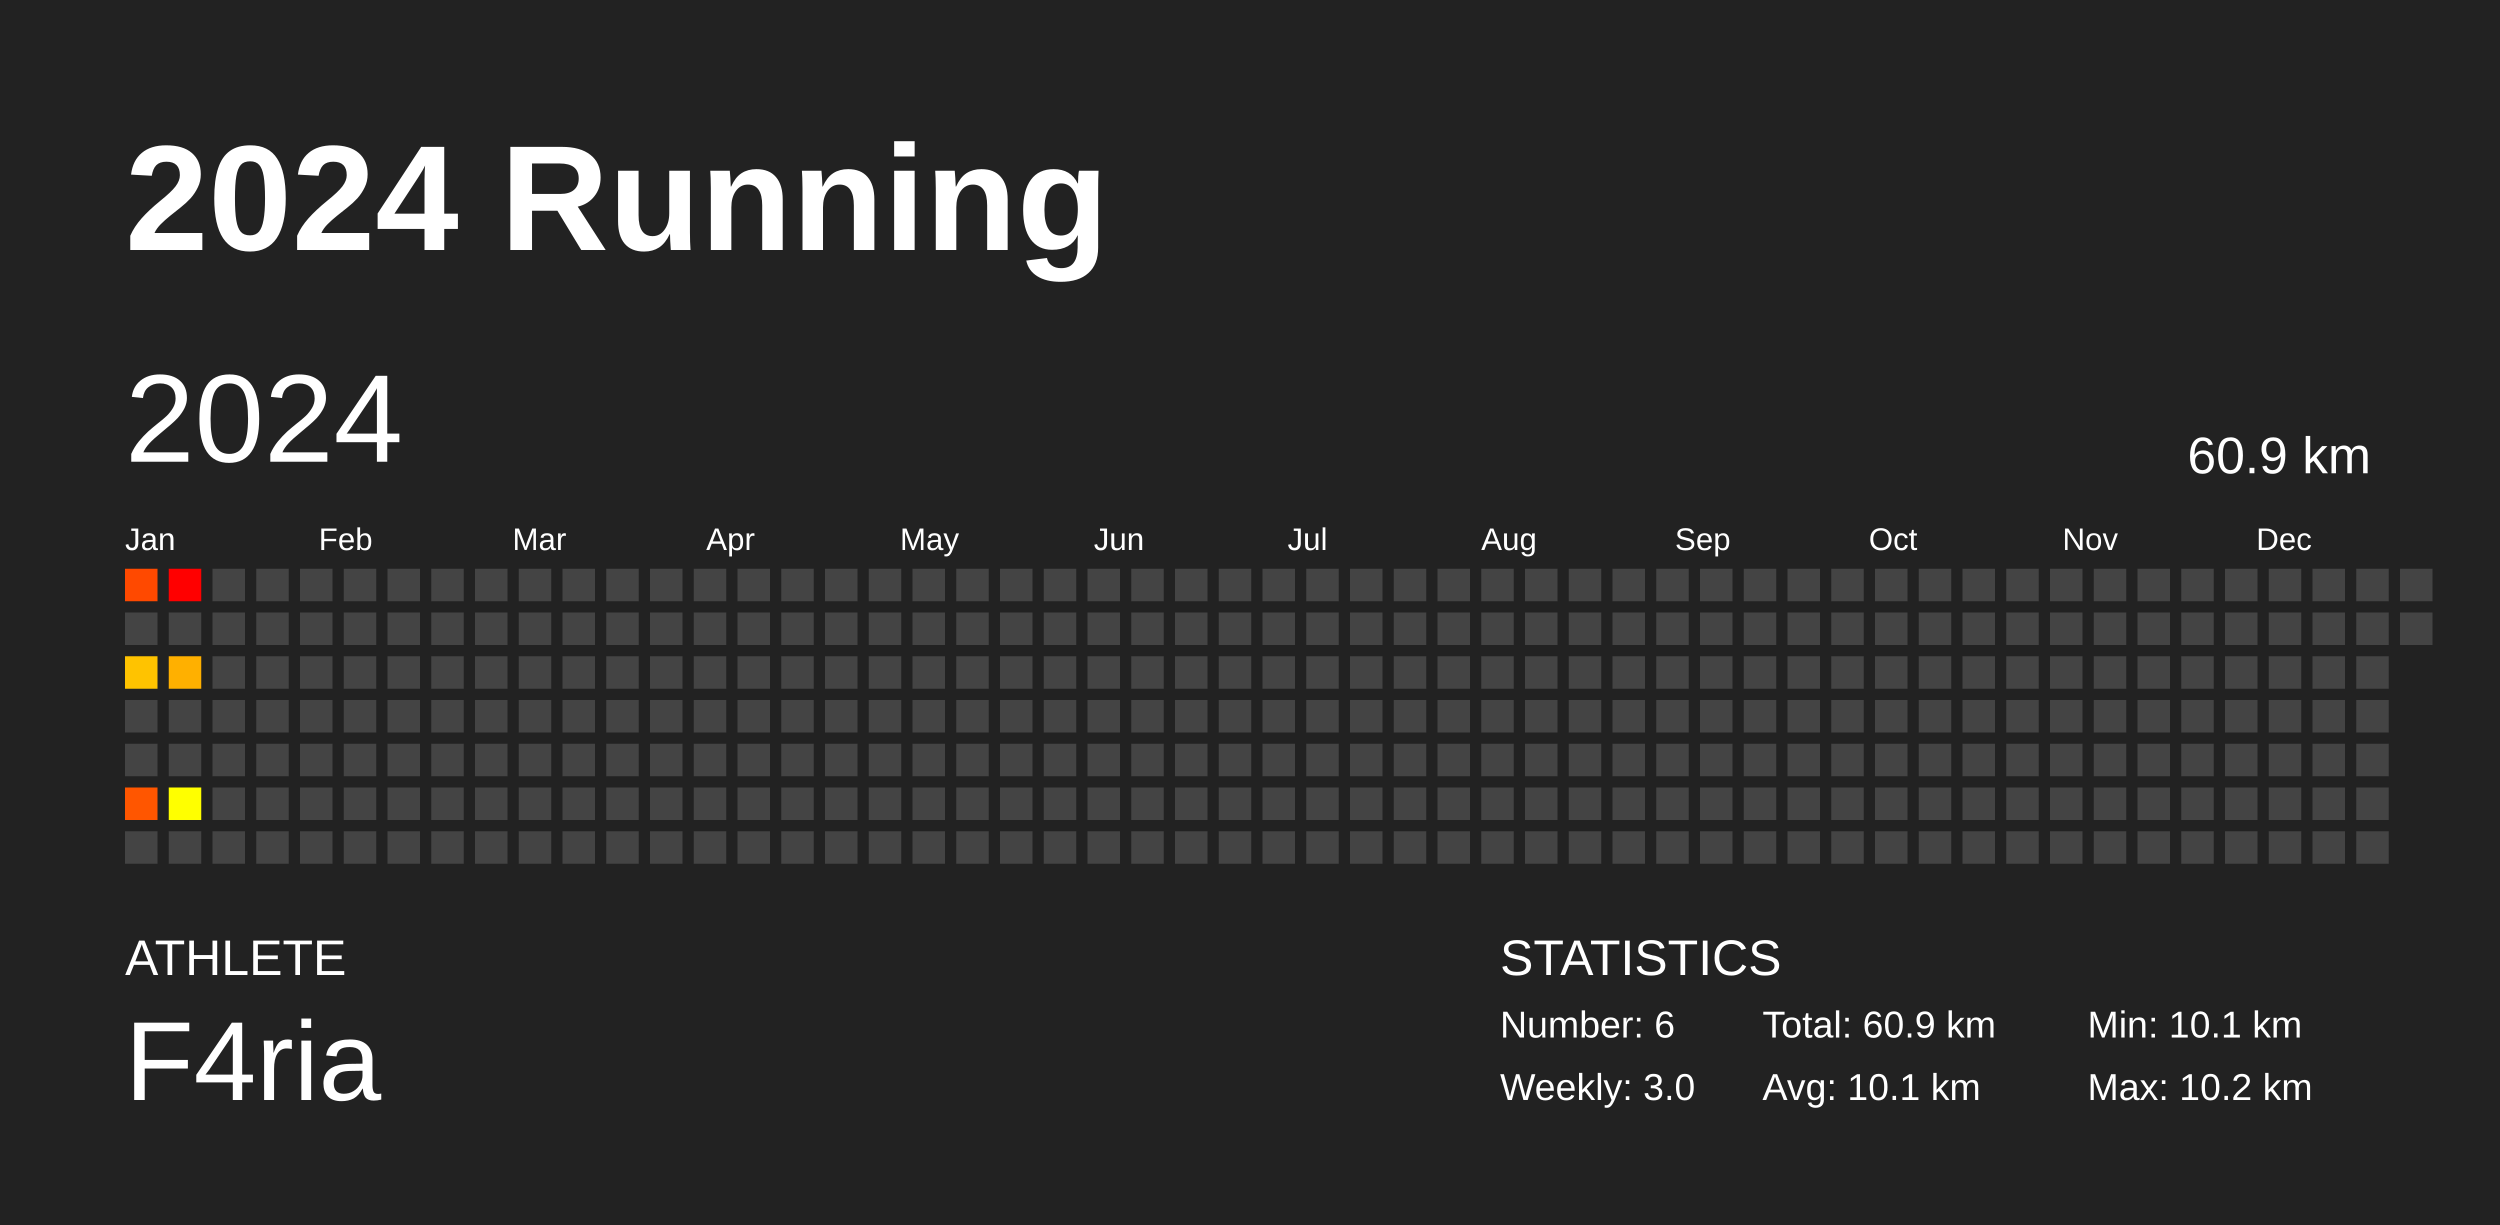
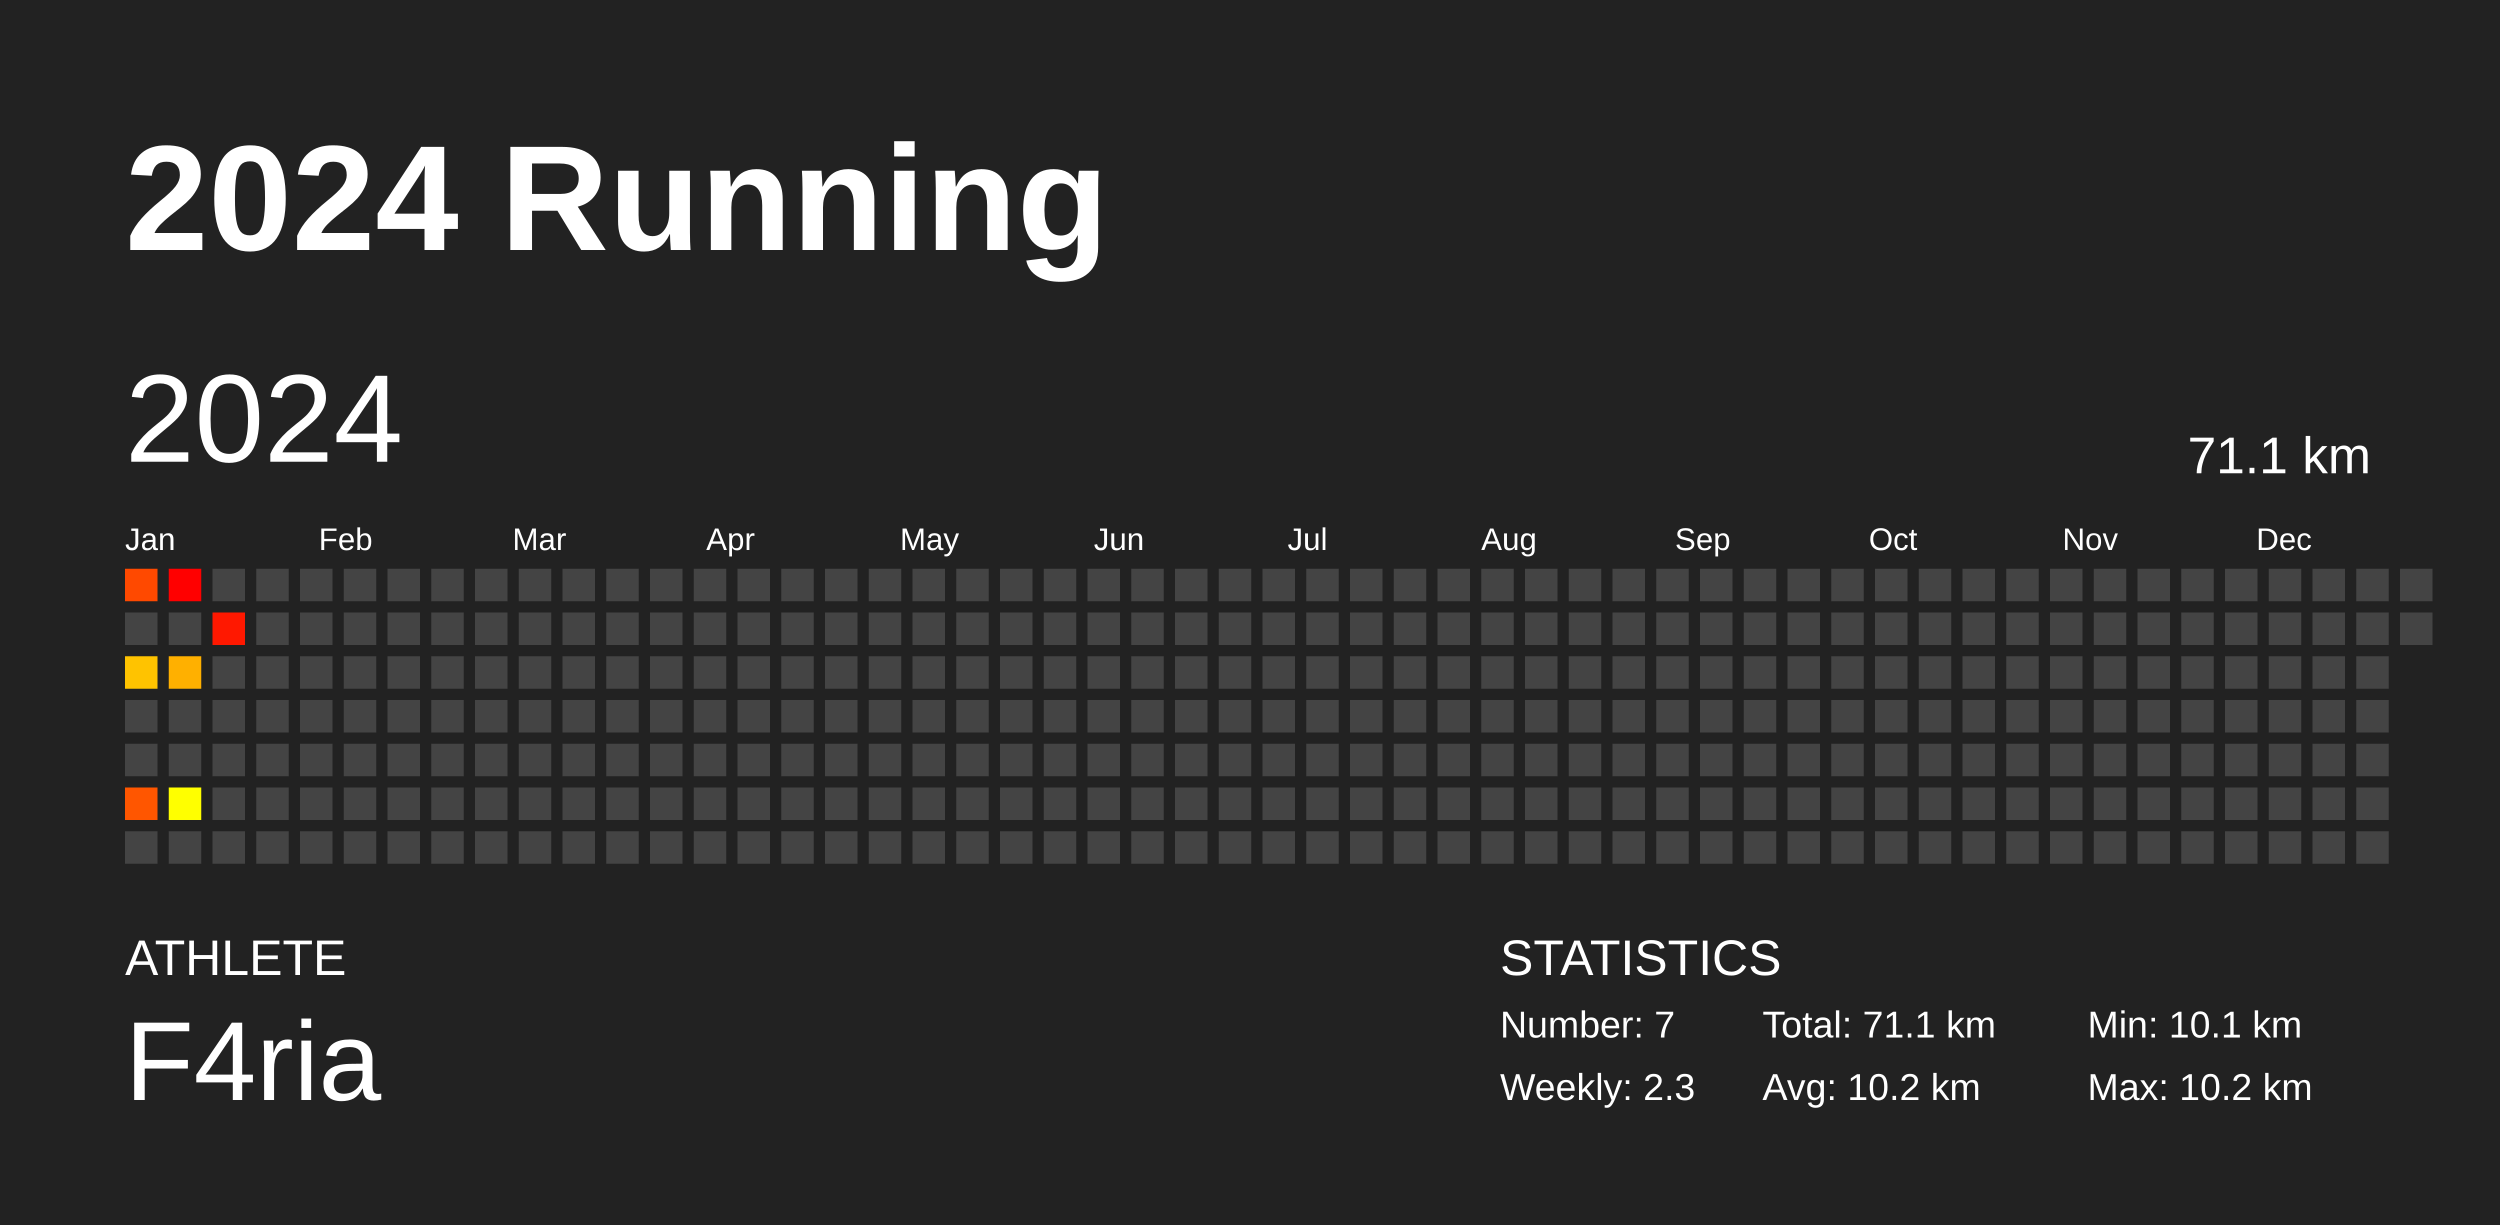
<svg xmlns="http://www.w3.org/2000/svg" baseProfile="full" height="98mm" version="1.1" viewBox="0,0,200,98" width="200mm">
  <defs />
  <rect fill="#222222" height="98" width="200" x="0" y="0" />
  <text fill="#FFFFFF" style="font-size:12px; font-family:Arial; font-weight:bold;" x="10" y="20">2024 Running</text>
  <text fill="#FFFFFF" style="font-size:4px; font-family:Arial" x="10" y="78">ATHLETE</text>
  <text fill="#FFFFFF" style="font-size:9px; font-family:Arial" x="10" y="88">F4ria</text>
  <text fill="#FFFFFF" style="font-size:4px; font-family:Arial" x="120" y="78">STATISTICS</text>
-   <text fill="#FFFFFF" style="font-size:3px; font-family:Arial" x="120" y="83">Number: 6</text>
-   <text fill="#FFFFFF" style="font-size:3px; font-family:Arial" x="120" y="88">Weekly: 3.0</text>
-   <text fill="#FFFFFF" style="font-size:3px; font-family:Arial" x="141" y="83">Total: 60.9 km</text>
-   <text fill="#FFFFFF" style="font-size:3px; font-family:Arial" x="141" y="88">Avg: 10.1 km</text>
+   <text fill="#FFFFFF" style="font-size:3px; font-family:Arial" x="120" y="83">Number: 7</text>
+   <text fill="#FFFFFF" style="font-size:3px; font-family:Arial" x="120" y="88">Weekly: 2.3</text>
+   <text fill="#FFFFFF" style="font-size:3px; font-family:Arial" x="141" y="83">Total: 71.1 km</text>
+   <text fill="#FFFFFF" style="font-size:3px; font-family:Arial" x="141" y="88">Avg: 10.2 km</text>
  <text fill="#FFFFFF" style="font-size:3px; font-family:Arial" x="167" y="83">Min: 10.1 km</text>
  <text fill="#FFFFFF" style="font-size:3px; font-family:Arial" x="167" y="88">Max: 10.2 km</text>
  <text dominant-baseline="hanging" fill="#FFFFFF" style="font-size:10.0px; font-family:Arial;" x="10" y="30">2024</text>
-   <text dominant-baseline="hanging" fill="#FFFFFF" style="font-size:4.125px; font-family:Arial;" x="175" y="35">60.9 km</text>
+   <text dominant-baseline="hanging" fill="#FFFFFF" style="font-size:4.125px; font-family:Arial;" x="175" y="35">71.1 km</text>
  <text fill="#FFFFFF" style="font-size:2.5px; font-family:Arial" x="10.0" y="44">Jan</text>
  <text fill="#FFFFFF" style="font-size:2.5px; font-family:Arial" x="25.5" y="44">Feb</text>
  <text fill="#FFFFFF" style="font-size:2.5px; font-family:Arial" x="41.0" y="44">Mar</text>
  <text fill="#FFFFFF" style="font-size:2.5px; font-family:Arial" x="56.5" y="44">Apr</text>
  <text fill="#FFFFFF" style="font-size:2.5px; font-family:Arial" x="72.0" y="44">May</text>
  <text fill="#FFFFFF" style="font-size:2.5px; font-family:Arial" x="87.5" y="44">Jun</text>
  <text fill="#FFFFFF" style="font-size:2.5px; font-family:Arial" x="103.0" y="44">Jul</text>
  <text fill="#FFFFFF" style="font-size:2.5px; font-family:Arial" x="118.5" y="44">Aug</text>
  <text fill="#FFFFFF" style="font-size:2.5px; font-family:Arial" x="134.0" y="44">Sep</text>
  <text fill="#FFFFFF" style="font-size:2.5px; font-family:Arial" x="149.5" y="44">Oct</text>
  <text fill="#FFFFFF" style="font-size:2.5px; font-family:Arial" x="165.0" y="44">Nov</text>
  <text fill="#FFFFFF" style="font-size:2.5px; font-family:Arial" x="180.5" y="44">Dec</text>
  <rect fill="#ff4900" height="2.6" width="2.6" x="10.0" y="45.5" />
  <rect fill="#444444" height="2.6" width="2.6" x="10.0" y="49.0" />
  <rect fill="#ffc300" height="2.6" width="2.6" x="10.0" y="52.5" />
  <rect fill="#444444" height="2.6" width="2.6" x="10.0" y="56.0" />
  <rect fill="#444444" height="2.6" width="2.6" x="10.0" y="59.5" />
  <rect fill="#ff5600" height="2.6" width="2.6" x="10.0" y="63.0" />
  <rect fill="#444444" height="2.6" width="2.6" x="10.0" y="66.5" />
  <rect fill="#ff0000" height="2.6" width="2.6" x="13.5" y="45.5" />
  <rect fill="#444444" height="2.6" width="2.6" x="13.5" y="49.0" />
  <rect fill="#ffb000" height="2.6" width="2.6" x="13.5" y="52.5" />
  <rect fill="#444444" height="2.6" width="2.6" x="13.5" y="56.0" />
  <rect fill="#444444" height="2.6" width="2.6" x="13.5" y="59.5" />
  <rect fill="#ffff00" height="2.6" width="2.6" x="13.5" y="63.0" />
  <rect fill="#444444" height="2.6" width="2.6" x="13.5" y="66.5" />
  <rect fill="#444444" height="2.6" width="2.6" x="17.0" y="45.5" />
-   <rect fill="#444444" height="2.6" width="2.6" x="17.0" y="49.0" />
+   <rect fill="#ff1800" height="2.6" width="2.6" x="17.0" y="49.0" />
  <rect fill="#444444" height="2.6" width="2.6" x="17.0" y="52.5" />
  <rect fill="#444444" height="2.6" width="2.6" x="17.0" y="56.0" />
  <rect fill="#444444" height="2.6" width="2.6" x="17.0" y="59.5" />
  <rect fill="#444444" height="2.6" width="2.6" x="17.0" y="63.0" />
  <rect fill="#444444" height="2.6" width="2.6" x="17.0" y="66.5" />
  <rect fill="#444444" height="2.6" width="2.6" x="20.5" y="45.5" />
  <rect fill="#444444" height="2.6" width="2.6" x="20.5" y="49.0" />
  <rect fill="#444444" height="2.6" width="2.6" x="20.5" y="52.5" />
  <rect fill="#444444" height="2.6" width="2.6" x="20.5" y="56.0" />
  <rect fill="#444444" height="2.6" width="2.6" x="20.5" y="59.5" />
  <rect fill="#444444" height="2.6" width="2.6" x="20.5" y="63.0" />
  <rect fill="#444444" height="2.6" width="2.6" x="20.5" y="66.5" />
  <rect fill="#444444" height="2.6" width="2.6" x="24.0" y="45.5" />
  <rect fill="#444444" height="2.6" width="2.6" x="24.0" y="49.0" />
  <rect fill="#444444" height="2.6" width="2.6" x="24.0" y="52.5" />
  <rect fill="#444444" height="2.6" width="2.6" x="24.0" y="56.0" />
  <rect fill="#444444" height="2.6" width="2.6" x="24.0" y="59.5" />
  <rect fill="#444444" height="2.6" width="2.6" x="24.0" y="63.0" />
  <rect fill="#444444" height="2.6" width="2.6" x="24.0" y="66.5" />
  <rect fill="#444444" height="2.6" width="2.6" x="27.5" y="45.5" />
  <rect fill="#444444" height="2.6" width="2.6" x="27.5" y="49.0" />
  <rect fill="#444444" height="2.6" width="2.6" x="27.5" y="52.5" />
  <rect fill="#444444" height="2.6" width="2.6" x="27.5" y="56.0" />
  <rect fill="#444444" height="2.6" width="2.6" x="27.5" y="59.5" />
  <rect fill="#444444" height="2.6" width="2.6" x="27.5" y="63.0" />
  <rect fill="#444444" height="2.6" width="2.6" x="27.5" y="66.5" />
  <rect fill="#444444" height="2.6" width="2.6" x="31.0" y="45.5" />
  <rect fill="#444444" height="2.6" width="2.6" x="31.0" y="49.0" />
  <rect fill="#444444" height="2.6" width="2.6" x="31.0" y="52.5" />
  <rect fill="#444444" height="2.6" width="2.6" x="31.0" y="56.0" />
  <rect fill="#444444" height="2.6" width="2.6" x="31.0" y="59.5" />
  <rect fill="#444444" height="2.6" width="2.6" x="31.0" y="63.0" />
  <rect fill="#444444" height="2.6" width="2.6" x="31.0" y="66.5" />
  <rect fill="#444444" height="2.6" width="2.6" x="34.5" y="45.5" />
  <rect fill="#444444" height="2.6" width="2.6" x="34.5" y="49.0" />
  <rect fill="#444444" height="2.6" width="2.6" x="34.5" y="52.5" />
  <rect fill="#444444" height="2.6" width="2.6" x="34.5" y="56.0" />
  <rect fill="#444444" height="2.6" width="2.6" x="34.5" y="59.5" />
  <rect fill="#444444" height="2.6" width="2.6" x="34.5" y="63.0" />
  <rect fill="#444444" height="2.6" width="2.6" x="34.5" y="66.5" />
  <rect fill="#444444" height="2.6" width="2.6" x="38.0" y="45.5" />
  <rect fill="#444444" height="2.6" width="2.6" x="38.0" y="49.0" />
  <rect fill="#444444" height="2.6" width="2.6" x="38.0" y="52.5" />
  <rect fill="#444444" height="2.6" width="2.6" x="38.0" y="56.0" />
  <rect fill="#444444" height="2.6" width="2.6" x="38.0" y="59.5" />
  <rect fill="#444444" height="2.6" width="2.6" x="38.0" y="63.0" />
  <rect fill="#444444" height="2.6" width="2.6" x="38.0" y="66.5" />
  <rect fill="#444444" height="2.6" width="2.6" x="41.5" y="45.5" />
  <rect fill="#444444" height="2.6" width="2.6" x="41.5" y="49.0" />
  <rect fill="#444444" height="2.6" width="2.6" x="41.5" y="52.5" />
  <rect fill="#444444" height="2.6" width="2.6" x="41.5" y="56.0" />
  <rect fill="#444444" height="2.6" width="2.6" x="41.5" y="59.5" />
  <rect fill="#444444" height="2.6" width="2.6" x="41.5" y="63.0" />
  <rect fill="#444444" height="2.6" width="2.6" x="41.5" y="66.5" />
  <rect fill="#444444" height="2.6" width="2.6" x="45.0" y="45.5" />
  <rect fill="#444444" height="2.6" width="2.6" x="45.0" y="49.0" />
  <rect fill="#444444" height="2.6" width="2.6" x="45.0" y="52.5" />
  <rect fill="#444444" height="2.6" width="2.6" x="45.0" y="56.0" />
  <rect fill="#444444" height="2.6" width="2.6" x="45.0" y="59.5" />
  <rect fill="#444444" height="2.6" width="2.6" x="45.0" y="63.0" />
  <rect fill="#444444" height="2.6" width="2.6" x="45.0" y="66.5" />
  <rect fill="#444444" height="2.6" width="2.6" x="48.5" y="45.5" />
  <rect fill="#444444" height="2.6" width="2.6" x="48.5" y="49.0" />
  <rect fill="#444444" height="2.6" width="2.6" x="48.5" y="52.5" />
  <rect fill="#444444" height="2.6" width="2.6" x="48.5" y="56.0" />
  <rect fill="#444444" height="2.6" width="2.6" x="48.5" y="59.5" />
  <rect fill="#444444" height="2.6" width="2.6" x="48.5" y="63.0" />
  <rect fill="#444444" height="2.6" width="2.6" x="48.5" y="66.5" />
  <rect fill="#444444" height="2.6" width="2.6" x="52.0" y="45.5" />
  <rect fill="#444444" height="2.6" width="2.6" x="52.0" y="49.0" />
  <rect fill="#444444" height="2.6" width="2.6" x="52.0" y="52.5" />
  <rect fill="#444444" height="2.6" width="2.6" x="52.0" y="56.0" />
  <rect fill="#444444" height="2.6" width="2.6" x="52.0" y="59.5" />
  <rect fill="#444444" height="2.6" width="2.6" x="52.0" y="63.0" />
  <rect fill="#444444" height="2.6" width="2.6" x="52.0" y="66.5" />
  <rect fill="#444444" height="2.6" width="2.6" x="55.5" y="45.5" />
  <rect fill="#444444" height="2.6" width="2.6" x="55.5" y="49.0" />
  <rect fill="#444444" height="2.6" width="2.6" x="55.5" y="52.5" />
  <rect fill="#444444" height="2.6" width="2.6" x="55.5" y="56.0" />
  <rect fill="#444444" height="2.6" width="2.6" x="55.5" y="59.5" />
  <rect fill="#444444" height="2.6" width="2.6" x="55.5" y="63.0" />
  <rect fill="#444444" height="2.6" width="2.6" x="55.5" y="66.5" />
  <rect fill="#444444" height="2.6" width="2.6" x="59.0" y="45.5" />
  <rect fill="#444444" height="2.6" width="2.6" x="59.0" y="49.0" />
  <rect fill="#444444" height="2.6" width="2.6" x="59.0" y="52.5" />
  <rect fill="#444444" height="2.6" width="2.6" x="59.0" y="56.0" />
  <rect fill="#444444" height="2.6" width="2.6" x="59.0" y="59.5" />
  <rect fill="#444444" height="2.6" width="2.6" x="59.0" y="63.0" />
  <rect fill="#444444" height="2.6" width="2.6" x="59.0" y="66.5" />
  <rect fill="#444444" height="2.6" width="2.6" x="62.5" y="45.5" />
  <rect fill="#444444" height="2.6" width="2.6" x="62.5" y="49.0" />
  <rect fill="#444444" height="2.6" width="2.6" x="62.5" y="52.5" />
  <rect fill="#444444" height="2.6" width="2.6" x="62.5" y="56.0" />
  <rect fill="#444444" height="2.6" width="2.6" x="62.5" y="59.5" />
  <rect fill="#444444" height="2.6" width="2.6" x="62.5" y="63.0" />
  <rect fill="#444444" height="2.6" width="2.6" x="62.5" y="66.5" />
  <rect fill="#444444" height="2.6" width="2.6" x="66.0" y="45.5" />
  <rect fill="#444444" height="2.6" width="2.6" x="66.0" y="49.0" />
  <rect fill="#444444" height="2.6" width="2.6" x="66.0" y="52.5" />
  <rect fill="#444444" height="2.6" width="2.6" x="66.0" y="56.0" />
  <rect fill="#444444" height="2.6" width="2.6" x="66.0" y="59.5" />
  <rect fill="#444444" height="2.6" width="2.6" x="66.0" y="63.0" />
  <rect fill="#444444" height="2.6" width="2.6" x="66.0" y="66.5" />
  <rect fill="#444444" height="2.6" width="2.6" x="69.5" y="45.5" />
  <rect fill="#444444" height="2.6" width="2.6" x="69.5" y="49.0" />
  <rect fill="#444444" height="2.6" width="2.6" x="69.5" y="52.5" />
  <rect fill="#444444" height="2.6" width="2.6" x="69.5" y="56.0" />
  <rect fill="#444444" height="2.6" width="2.6" x="69.5" y="59.5" />
  <rect fill="#444444" height="2.6" width="2.6" x="69.5" y="63.0" />
  <rect fill="#444444" height="2.6" width="2.6" x="69.5" y="66.5" />
  <rect fill="#444444" height="2.6" width="2.6" x="73.0" y="45.5" />
  <rect fill="#444444" height="2.6" width="2.6" x="73.0" y="49.0" />
  <rect fill="#444444" height="2.6" width="2.6" x="73.0" y="52.5" />
  <rect fill="#444444" height="2.6" width="2.6" x="73.0" y="56.0" />
  <rect fill="#444444" height="2.6" width="2.6" x="73.0" y="59.5" />
  <rect fill="#444444" height="2.6" width="2.6" x="73.0" y="63.0" />
  <rect fill="#444444" height="2.6" width="2.6" x="73.0" y="66.5" />
  <rect fill="#444444" height="2.6" width="2.6" x="76.5" y="45.5" />
  <rect fill="#444444" height="2.6" width="2.6" x="76.5" y="49.0" />
  <rect fill="#444444" height="2.6" width="2.6" x="76.5" y="52.5" />
  <rect fill="#444444" height="2.6" width="2.6" x="76.5" y="56.0" />
  <rect fill="#444444" height="2.6" width="2.6" x="76.5" y="59.5" />
  <rect fill="#444444" height="2.6" width="2.6" x="76.5" y="63.0" />
  <rect fill="#444444" height="2.6" width="2.6" x="76.5" y="66.5" />
  <rect fill="#444444" height="2.6" width="2.6" x="80.0" y="45.5" />
  <rect fill="#444444" height="2.6" width="2.6" x="80.0" y="49.0" />
  <rect fill="#444444" height="2.6" width="2.6" x="80.0" y="52.5" />
  <rect fill="#444444" height="2.6" width="2.6" x="80.0" y="56.0" />
  <rect fill="#444444" height="2.6" width="2.6" x="80.0" y="59.5" />
  <rect fill="#444444" height="2.6" width="2.6" x="80.0" y="63.0" />
  <rect fill="#444444" height="2.6" width="2.6" x="80.0" y="66.5" />
  <rect fill="#444444" height="2.6" width="2.6" x="83.5" y="45.5" />
  <rect fill="#444444" height="2.6" width="2.6" x="83.5" y="49.0" />
  <rect fill="#444444" height="2.6" width="2.6" x="83.5" y="52.5" />
  <rect fill="#444444" height="2.6" width="2.6" x="83.5" y="56.0" />
  <rect fill="#444444" height="2.6" width="2.6" x="83.5" y="59.5" />
  <rect fill="#444444" height="2.6" width="2.6" x="83.5" y="63.0" />
  <rect fill="#444444" height="2.6" width="2.6" x="83.5" y="66.5" />
  <rect fill="#444444" height="2.6" width="2.6" x="87.0" y="45.5" />
  <rect fill="#444444" height="2.6" width="2.6" x="87.0" y="49.0" />
  <rect fill="#444444" height="2.6" width="2.6" x="87.0" y="52.5" />
  <rect fill="#444444" height="2.6" width="2.6" x="87.0" y="56.0" />
  <rect fill="#444444" height="2.6" width="2.6" x="87.0" y="59.5" />
  <rect fill="#444444" height="2.6" width="2.6" x="87.0" y="63.0" />
  <rect fill="#444444" height="2.6" width="2.6" x="87.0" y="66.5" />
  <rect fill="#444444" height="2.6" width="2.6" x="90.5" y="45.5" />
  <rect fill="#444444" height="2.6" width="2.6" x="90.5" y="49.0" />
  <rect fill="#444444" height="2.6" width="2.6" x="90.5" y="52.5" />
  <rect fill="#444444" height="2.6" width="2.6" x="90.5" y="56.0" />
  <rect fill="#444444" height="2.6" width="2.6" x="90.5" y="59.5" />
  <rect fill="#444444" height="2.6" width="2.6" x="90.5" y="63.0" />
  <rect fill="#444444" height="2.6" width="2.6" x="90.5" y="66.5" />
  <rect fill="#444444" height="2.6" width="2.6" x="94.0" y="45.5" />
  <rect fill="#444444" height="2.6" width="2.6" x="94.0" y="49.0" />
  <rect fill="#444444" height="2.6" width="2.6" x="94.0" y="52.5" />
  <rect fill="#444444" height="2.6" width="2.6" x="94.0" y="56.0" />
  <rect fill="#444444" height="2.6" width="2.6" x="94.0" y="59.5" />
  <rect fill="#444444" height="2.6" width="2.6" x="94.0" y="63.0" />
  <rect fill="#444444" height="2.6" width="2.6" x="94.0" y="66.5" />
  <rect fill="#444444" height="2.6" width="2.6" x="97.5" y="45.5" />
  <rect fill="#444444" height="2.6" width="2.6" x="97.5" y="49.0" />
  <rect fill="#444444" height="2.6" width="2.6" x="97.5" y="52.5" />
  <rect fill="#444444" height="2.6" width="2.6" x="97.5" y="56.0" />
  <rect fill="#444444" height="2.6" width="2.6" x="97.5" y="59.5" />
  <rect fill="#444444" height="2.6" width="2.6" x="97.5" y="63.0" />
  <rect fill="#444444" height="2.6" width="2.6" x="97.5" y="66.5" />
  <rect fill="#444444" height="2.6" width="2.6" x="101.0" y="45.5" />
  <rect fill="#444444" height="2.6" width="2.6" x="101.0" y="49.0" />
  <rect fill="#444444" height="2.6" width="2.6" x="101.0" y="52.5" />
  <rect fill="#444444" height="2.6" width="2.6" x="101.0" y="56.0" />
  <rect fill="#444444" height="2.6" width="2.6" x="101.0" y="59.5" />
  <rect fill="#444444" height="2.6" width="2.6" x="101.0" y="63.0" />
  <rect fill="#444444" height="2.6" width="2.6" x="101.0" y="66.5" />
  <rect fill="#444444" height="2.6" width="2.6" x="104.5" y="45.5" />
  <rect fill="#444444" height="2.6" width="2.6" x="104.5" y="49.0" />
  <rect fill="#444444" height="2.6" width="2.6" x="104.5" y="52.5" />
  <rect fill="#444444" height="2.6" width="2.6" x="104.5" y="56.0" />
  <rect fill="#444444" height="2.6" width="2.6" x="104.5" y="59.5" />
  <rect fill="#444444" height="2.6" width="2.6" x="104.5" y="63.0" />
  <rect fill="#444444" height="2.6" width="2.6" x="104.5" y="66.5" />
  <rect fill="#444444" height="2.6" width="2.6" x="108.0" y="45.5" />
  <rect fill="#444444" height="2.6" width="2.6" x="108.0" y="49.0" />
  <rect fill="#444444" height="2.6" width="2.6" x="108.0" y="52.5" />
  <rect fill="#444444" height="2.6" width="2.6" x="108.0" y="56.0" />
  <rect fill="#444444" height="2.6" width="2.6" x="108.0" y="59.5" />
  <rect fill="#444444" height="2.6" width="2.6" x="108.0" y="63.0" />
  <rect fill="#444444" height="2.6" width="2.6" x="108.0" y="66.5" />
  <rect fill="#444444" height="2.6" width="2.6" x="111.5" y="45.5" />
  <rect fill="#444444" height="2.6" width="2.6" x="111.5" y="49.0" />
  <rect fill="#444444" height="2.6" width="2.6" x="111.5" y="52.5" />
  <rect fill="#444444" height="2.6" width="2.6" x="111.5" y="56.0" />
  <rect fill="#444444" height="2.6" width="2.6" x="111.5" y="59.5" />
  <rect fill="#444444" height="2.6" width="2.6" x="111.5" y="63.0" />
  <rect fill="#444444" height="2.6" width="2.6" x="111.5" y="66.5" />
  <rect fill="#444444" height="2.6" width="2.6" x="115.0" y="45.5" />
  <rect fill="#444444" height="2.6" width="2.6" x="115.0" y="49.0" />
  <rect fill="#444444" height="2.6" width="2.6" x="115.0" y="52.5" />
  <rect fill="#444444" height="2.6" width="2.6" x="115.0" y="56.0" />
  <rect fill="#444444" height="2.6" width="2.6" x="115.0" y="59.5" />
  <rect fill="#444444" height="2.6" width="2.6" x="115.0" y="63.0" />
  <rect fill="#444444" height="2.6" width="2.6" x="115.0" y="66.5" />
  <rect fill="#444444" height="2.6" width="2.6" x="118.5" y="45.5" />
  <rect fill="#444444" height="2.6" width="2.6" x="118.5" y="49.0" />
  <rect fill="#444444" height="2.6" width="2.6" x="118.5" y="52.5" />
  <rect fill="#444444" height="2.6" width="2.6" x="118.5" y="56.0" />
  <rect fill="#444444" height="2.6" width="2.6" x="118.5" y="59.5" />
  <rect fill="#444444" height="2.6" width="2.6" x="118.5" y="63.0" />
  <rect fill="#444444" height="2.6" width="2.6" x="118.5" y="66.5" />
  <rect fill="#444444" height="2.6" width="2.6" x="122.0" y="45.5" />
  <rect fill="#444444" height="2.6" width="2.6" x="122.0" y="49.0" />
  <rect fill="#444444" height="2.6" width="2.6" x="122.0" y="52.5" />
  <rect fill="#444444" height="2.6" width="2.6" x="122.0" y="56.0" />
  <rect fill="#444444" height="2.6" width="2.6" x="122.0" y="59.5" />
  <rect fill="#444444" height="2.6" width="2.6" x="122.0" y="63.0" />
  <rect fill="#444444" height="2.6" width="2.6" x="122.0" y="66.5" />
  <rect fill="#444444" height="2.6" width="2.6" x="125.5" y="45.5" />
  <rect fill="#444444" height="2.6" width="2.6" x="125.5" y="49.0" />
  <rect fill="#444444" height="2.6" width="2.6" x="125.5" y="52.5" />
  <rect fill="#444444" height="2.6" width="2.6" x="125.5" y="56.0" />
  <rect fill="#444444" height="2.6" width="2.6" x="125.5" y="59.5" />
  <rect fill="#444444" height="2.6" width="2.6" x="125.5" y="63.0" />
  <rect fill="#444444" height="2.6" width="2.6" x="125.5" y="66.5" />
  <rect fill="#444444" height="2.6" width="2.6" x="129.0" y="45.5" />
  <rect fill="#444444" height="2.6" width="2.6" x="129.0" y="49.0" />
  <rect fill="#444444" height="2.6" width="2.6" x="129.0" y="52.5" />
  <rect fill="#444444" height="2.6" width="2.6" x="129.0" y="56.0" />
  <rect fill="#444444" height="2.6" width="2.6" x="129.0" y="59.5" />
  <rect fill="#444444" height="2.6" width="2.6" x="129.0" y="63.0" />
  <rect fill="#444444" height="2.6" width="2.6" x="129.0" y="66.5" />
  <rect fill="#444444" height="2.6" width="2.6" x="132.5" y="45.5" />
  <rect fill="#444444" height="2.6" width="2.6" x="132.5" y="49.0" />
  <rect fill="#444444" height="2.6" width="2.6" x="132.5" y="52.5" />
  <rect fill="#444444" height="2.6" width="2.6" x="132.5" y="56.0" />
  <rect fill="#444444" height="2.6" width="2.6" x="132.5" y="59.5" />
  <rect fill="#444444" height="2.6" width="2.6" x="132.5" y="63.0" />
  <rect fill="#444444" height="2.6" width="2.6" x="132.5" y="66.5" />
  <rect fill="#444444" height="2.6" width="2.6" x="136.0" y="45.5" />
  <rect fill="#444444" height="2.6" width="2.6" x="136.0" y="49.0" />
  <rect fill="#444444" height="2.6" width="2.6" x="136.0" y="52.5" />
  <rect fill="#444444" height="2.6" width="2.6" x="136.0" y="56.0" />
  <rect fill="#444444" height="2.6" width="2.6" x="136.0" y="59.5" />
  <rect fill="#444444" height="2.6" width="2.6" x="136.0" y="63.0" />
  <rect fill="#444444" height="2.6" width="2.6" x="136.0" y="66.5" />
  <rect fill="#444444" height="2.6" width="2.6" x="139.5" y="45.5" />
  <rect fill="#444444" height="2.6" width="2.6" x="139.5" y="49.0" />
  <rect fill="#444444" height="2.6" width="2.6" x="139.5" y="52.5" />
  <rect fill="#444444" height="2.6" width="2.6" x="139.5" y="56.0" />
  <rect fill="#444444" height="2.6" width="2.6" x="139.5" y="59.5" />
  <rect fill="#444444" height="2.6" width="2.6" x="139.5" y="63.0" />
  <rect fill="#444444" height="2.6" width="2.6" x="139.5" y="66.5" />
  <rect fill="#444444" height="2.6" width="2.6" x="143.0" y="45.5" />
  <rect fill="#444444" height="2.6" width="2.6" x="143.0" y="49.0" />
  <rect fill="#444444" height="2.6" width="2.6" x="143.0" y="52.5" />
  <rect fill="#444444" height="2.6" width="2.6" x="143.0" y="56.0" />
  <rect fill="#444444" height="2.6" width="2.6" x="143.0" y="59.5" />
  <rect fill="#444444" height="2.6" width="2.6" x="143.0" y="63.0" />
  <rect fill="#444444" height="2.6" width="2.6" x="143.0" y="66.5" />
  <rect fill="#444444" height="2.6" width="2.6" x="146.5" y="45.5" />
  <rect fill="#444444" height="2.6" width="2.6" x="146.5" y="49.0" />
  <rect fill="#444444" height="2.6" width="2.6" x="146.5" y="52.5" />
  <rect fill="#444444" height="2.6" width="2.6" x="146.5" y="56.0" />
  <rect fill="#444444" height="2.6" width="2.6" x="146.5" y="59.5" />
  <rect fill="#444444" height="2.6" width="2.6" x="146.5" y="63.0" />
  <rect fill="#444444" height="2.6" width="2.6" x="146.5" y="66.5" />
  <rect fill="#444444" height="2.6" width="2.6" x="150.0" y="45.5" />
  <rect fill="#444444" height="2.6" width="2.6" x="150.0" y="49.0" />
  <rect fill="#444444" height="2.6" width="2.6" x="150.0" y="52.5" />
  <rect fill="#444444" height="2.6" width="2.6" x="150.0" y="56.0" />
  <rect fill="#444444" height="2.6" width="2.6" x="150.0" y="59.5" />
  <rect fill="#444444" height="2.6" width="2.6" x="150.0" y="63.0" />
  <rect fill="#444444" height="2.6" width="2.6" x="150.0" y="66.5" />
  <rect fill="#444444" height="2.6" width="2.6" x="153.5" y="45.5" />
  <rect fill="#444444" height="2.6" width="2.6" x="153.5" y="49.0" />
  <rect fill="#444444" height="2.6" width="2.6" x="153.5" y="52.5" />
  <rect fill="#444444" height="2.6" width="2.6" x="153.5" y="56.0" />
  <rect fill="#444444" height="2.6" width="2.6" x="153.5" y="59.5" />
  <rect fill="#444444" height="2.6" width="2.6" x="153.5" y="63.0" />
  <rect fill="#444444" height="2.6" width="2.6" x="153.5" y="66.5" />
  <rect fill="#444444" height="2.6" width="2.6" x="157.0" y="45.5" />
  <rect fill="#444444" height="2.6" width="2.6" x="157.0" y="49.0" />
  <rect fill="#444444" height="2.6" width="2.6" x="157.0" y="52.5" />
  <rect fill="#444444" height="2.6" width="2.6" x="157.0" y="56.0" />
  <rect fill="#444444" height="2.6" width="2.6" x="157.0" y="59.5" />
  <rect fill="#444444" height="2.6" width="2.6" x="157.0" y="63.0" />
  <rect fill="#444444" height="2.6" width="2.6" x="157.0" y="66.5" />
  <rect fill="#444444" height="2.6" width="2.6" x="160.5" y="45.5" />
  <rect fill="#444444" height="2.6" width="2.6" x="160.5" y="49.0" />
  <rect fill="#444444" height="2.6" width="2.6" x="160.5" y="52.5" />
  <rect fill="#444444" height="2.6" width="2.6" x="160.5" y="56.0" />
  <rect fill="#444444" height="2.6" width="2.6" x="160.5" y="59.5" />
  <rect fill="#444444" height="2.6" width="2.6" x="160.5" y="63.0" />
  <rect fill="#444444" height="2.6" width="2.6" x="160.5" y="66.5" />
  <rect fill="#444444" height="2.6" width="2.6" x="164.0" y="45.5" />
  <rect fill="#444444" height="2.6" width="2.6" x="164.0" y="49.0" />
  <rect fill="#444444" height="2.6" width="2.6" x="164.0" y="52.5" />
  <rect fill="#444444" height="2.6" width="2.6" x="164.0" y="56.0" />
  <rect fill="#444444" height="2.6" width="2.6" x="164.0" y="59.5" />
  <rect fill="#444444" height="2.6" width="2.6" x="164.0" y="63.0" />
  <rect fill="#444444" height="2.6" width="2.6" x="164.0" y="66.5" />
  <rect fill="#444444" height="2.6" width="2.6" x="167.5" y="45.5" />
  <rect fill="#444444" height="2.6" width="2.6" x="167.5" y="49.0" />
  <rect fill="#444444" height="2.6" width="2.6" x="167.5" y="52.5" />
  <rect fill="#444444" height="2.6" width="2.6" x="167.5" y="56.0" />
  <rect fill="#444444" height="2.6" width="2.6" x="167.5" y="59.5" />
  <rect fill="#444444" height="2.6" width="2.6" x="167.5" y="63.0" />
  <rect fill="#444444" height="2.6" width="2.6" x="167.5" y="66.5" />
  <rect fill="#444444" height="2.6" width="2.6" x="171.0" y="45.5" />
  <rect fill="#444444" height="2.6" width="2.6" x="171.0" y="49.0" />
  <rect fill="#444444" height="2.6" width="2.6" x="171.0" y="52.5" />
  <rect fill="#444444" height="2.6" width="2.6" x="171.0" y="56.0" />
  <rect fill="#444444" height="2.6" width="2.6" x="171.0" y="59.5" />
  <rect fill="#444444" height="2.6" width="2.6" x="171.0" y="63.0" />
  <rect fill="#444444" height="2.6" width="2.6" x="171.0" y="66.5" />
  <rect fill="#444444" height="2.6" width="2.6" x="174.5" y="45.5" />
  <rect fill="#444444" height="2.6" width="2.6" x="174.5" y="49.0" />
  <rect fill="#444444" height="2.6" width="2.6" x="174.5" y="52.5" />
  <rect fill="#444444" height="2.6" width="2.6" x="174.5" y="56.0" />
  <rect fill="#444444" height="2.6" width="2.6" x="174.5" y="59.5" />
  <rect fill="#444444" height="2.6" width="2.6" x="174.5" y="63.0" />
  <rect fill="#444444" height="2.6" width="2.6" x="174.5" y="66.5" />
  <rect fill="#444444" height="2.6" width="2.6" x="178.0" y="45.5" />
  <rect fill="#444444" height="2.6" width="2.6" x="178.0" y="49.0" />
  <rect fill="#444444" height="2.6" width="2.6" x="178.0" y="52.5" />
  <rect fill="#444444" height="2.6" width="2.6" x="178.0" y="56.0" />
  <rect fill="#444444" height="2.6" width="2.6" x="178.0" y="59.5" />
  <rect fill="#444444" height="2.6" width="2.6" x="178.0" y="63.0" />
  <rect fill="#444444" height="2.6" width="2.6" x="178.0" y="66.5" />
  <rect fill="#444444" height="2.6" width="2.6" x="181.5" y="45.5" />
  <rect fill="#444444" height="2.6" width="2.6" x="181.5" y="49.0" />
  <rect fill="#444444" height="2.6" width="2.6" x="181.5" y="52.5" />
  <rect fill="#444444" height="2.6" width="2.6" x="181.5" y="56.0" />
  <rect fill="#444444" height="2.6" width="2.6" x="181.5" y="59.5" />
  <rect fill="#444444" height="2.6" width="2.6" x="181.5" y="63.0" />
  <rect fill="#444444" height="2.6" width="2.6" x="181.5" y="66.5" />
  <rect fill="#444444" height="2.6" width="2.6" x="185.0" y="45.5" />
  <rect fill="#444444" height="2.6" width="2.6" x="185.0" y="49.0" />
  <rect fill="#444444" height="2.6" width="2.6" x="185.0" y="52.5" />
  <rect fill="#444444" height="2.6" width="2.6" x="185.0" y="56.0" />
  <rect fill="#444444" height="2.6" width="2.6" x="185.0" y="59.5" />
  <rect fill="#444444" height="2.6" width="2.6" x="185.0" y="63.0" />
  <rect fill="#444444" height="2.6" width="2.6" x="185.0" y="66.5" />
  <rect fill="#444444" height="2.6" width="2.6" x="188.5" y="45.5" />
  <rect fill="#444444" height="2.6" width="2.6" x="188.5" y="49.0" />
  <rect fill="#444444" height="2.6" width="2.6" x="188.5" y="52.5" />
  <rect fill="#444444" height="2.6" width="2.6" x="188.5" y="56.0" />
  <rect fill="#444444" height="2.6" width="2.6" x="188.5" y="59.5" />
  <rect fill="#444444" height="2.6" width="2.6" x="188.5" y="63.0" />
  <rect fill="#444444" height="2.6" width="2.6" x="188.5" y="66.5" />
  <rect fill="#444444" height="2.6" width="2.6" x="192.0" y="45.5" />
  <rect fill="#444444" height="2.6" width="2.6" x="192.0" y="49.0" />
</svg>
